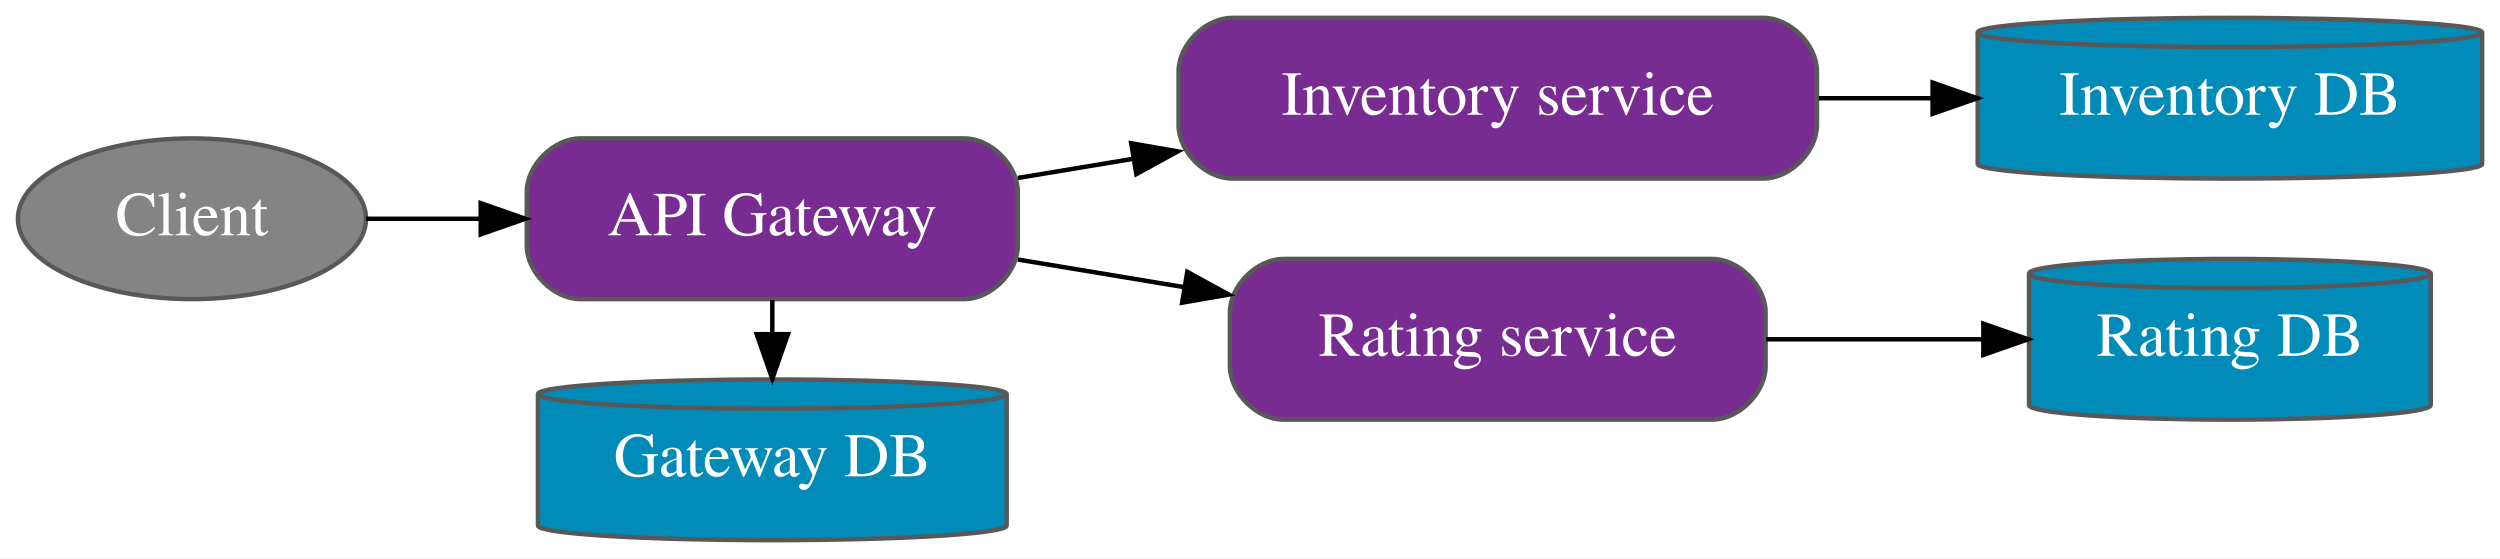
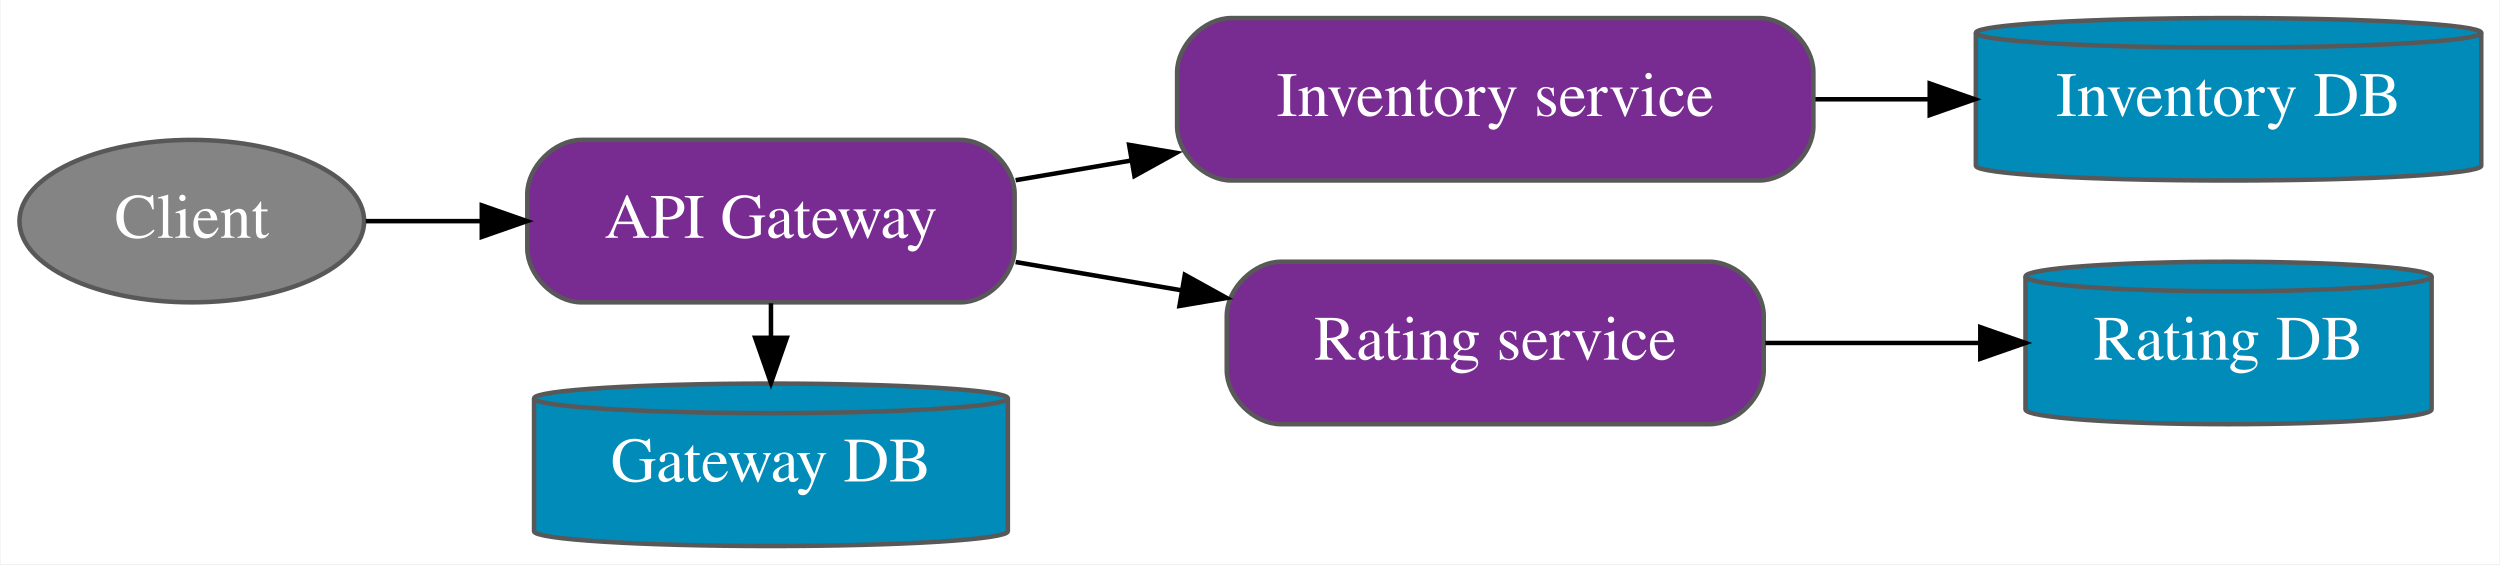
- <svg xmlns="http://www.w3.org/2000/svg" width="560pt" height="125pt" viewBox="0.00 0.00 559.99 125.00">
+ <svg xmlns="http://www.w3.org/2000/svg" width="554pt" height="125pt" viewBox="0.00 0.00 553.69 125.00">
  <g id="graph0" class="graph" transform="scale(1 1) rotate(0) translate(4 121)">
-     <polygon fill="#ffffff" stroke="transparent" points="-4,4 -4,-121 555.993,-121 555.993,4 -4,4" />
+     <polygon fill="white" stroke="transparent" points="-4,4 -4,-121 549.69,-121 549.69,4 -4,4" />
    <g id="node1" class="node">
-       <ellipse fill="#848484" stroke="#585858" cx="38.996" cy="-72" rx="38.993" ry="18" />
-       <text text-anchor="middle" x="38.996" y="-68.3" font-family="Times,serif" font-size="14.00" fill="#ffffff">Client</text>
+       <ellipse fill="#848484" stroke="#585858" cx="38.35" cy="-72" rx="38.19" ry="18" />
+       <text text-anchor="middle" x="38.35" y="-68.3" font-family="Times,serif" font-size="14.00" fill="white">Client</text>
    </g>
    <g id="node2" class="node">
-       <path fill="#782b90" stroke="#585858" d="M211.993,-90C211.993,-90 125.993,-90 125.993,-90 119.993,-90 113.993,-84 113.993,-78 113.993,-78 113.993,-66 113.993,-66 113.993,-60 119.993,-54 125.993,-54 125.993,-54 211.993,-54 211.993,-54 217.993,-54 223.993,-60 223.993,-66 223.993,-66 223.993,-78 223.993,-78 223.993,-84 217.993,-90 211.993,-90" />
-       <text text-anchor="middle" x="168.993" y="-68.3" font-family="Times,serif" font-size="14.00" fill="#ffffff">API Gateway</text>
+       <path fill="#782b90" stroke="#585858" d="M208.69,-90C208.69,-90 124.69,-90 124.69,-90 118.69,-90 112.69,-84 112.69,-78 112.69,-78 112.69,-66 112.69,-66 112.69,-60 118.69,-54 124.69,-54 124.69,-54 208.69,-54 208.69,-54 214.69,-54 220.69,-60 220.69,-66 220.69,-66 220.69,-78 220.69,-78 220.69,-84 214.69,-90 208.69,-90" />
+       <text text-anchor="middle" x="166.69" y="-68.3" font-family="Times,serif" font-size="14.00" fill="white">API Gateway</text>
    </g>
    <g id="edge1" class="edge">
-       <path fill="none" stroke="#000000" d="M78,-72C86.063,-72 94.765,-72 103.479,-72" />
-       <polygon fill="#000000" stroke="#000000" points="103.677,-75.5 113.677,-72 103.677,-68.5 103.677,-75.5" />
+       <path fill="none" stroke="black" d="M76.91,-72C84.96,-72 93.68,-72 102.41,-72" />
+       <polygon fill="black" stroke="black" points="102.61,-75.5 112.61,-72 102.61,-68.5 102.61,-75.5" />
    </g>
    <g id="node3" class="node">
-       <path fill="#782b90" stroke="#585858" d="M390.993,-117C390.993,-117 271.993,-117 271.993,-117 265.993,-117 259.993,-111 259.993,-105 259.993,-105 259.993,-93 259.993,-93 259.993,-87 265.993,-81 271.993,-81 271.993,-81 390.993,-81 390.993,-81 396.993,-81 402.993,-87 402.993,-93 402.993,-93 402.993,-105 402.993,-105 402.993,-111 396.993,-117 390.993,-117" />
-       <text text-anchor="middle" x="331.493" y="-95.3" font-family="Times,serif" font-size="14.00" fill="#ffffff">Inventory service</text>
+       <path fill="#782b90" stroke="#585858" d="M385.69,-117C385.69,-117 268.69,-117 268.69,-117 262.69,-117 256.69,-111 256.69,-105 256.69,-105 256.69,-93 256.69,-93 256.69,-87 262.69,-81 268.69,-81 268.69,-81 385.69,-81 385.69,-81 391.69,-81 397.69,-87 397.69,-93 397.69,-93 397.69,-105 397.69,-105 397.69,-111 391.69,-117 385.69,-117" />
+       <text text-anchor="middle" x="327.19" y="-95.3" font-family="Times,serif" font-size="14.00" fill="white">Inventory service</text>
    </g>
    <g id="edge4" class="edge">
-       <path fill="none" stroke="#000000" d="M224.008,-81.141C232.37,-82.53 241.148,-83.989 249.931,-85.448" />
-       <polygon fill="#000000" stroke="#000000" points="249.388,-88.906 259.827,-87.092 250.536,-82.001 249.388,-88.906" />
+       <path fill="none" stroke="black" d="M220.91,-81.07C229.12,-82.46 237.75,-83.93 246.39,-85.41" />
+       <polygon fill="black" stroke="black" points="246.06,-88.9 256.51,-87.13 247.24,-82 246.06,-88.9" />
    </g>
    <g id="node4" class="node">
-       <path fill="#782b90" stroke="#585858" d="M379.493,-63C379.493,-63 283.493,-63 283.493,-63 277.493,-63 271.493,-57 271.493,-51 271.493,-51 271.493,-39 271.493,-39 271.493,-33 277.493,-27 283.493,-27 283.493,-27 379.493,-27 379.493,-27 385.493,-27 391.493,-33 391.493,-39 391.493,-39 391.493,-51 391.493,-51 391.493,-57 385.493,-63 379.493,-63" />
-       <text text-anchor="middle" x="331.493" y="-41.3" font-family="Times,serif" font-size="14.00" fill="#ffffff">Rating service</text>
+       <path fill="#782b90" stroke="#585858" d="M374.69,-63C374.69,-63 279.69,-63 279.69,-63 273.69,-63 267.69,-57 267.69,-51 267.69,-51 267.69,-39 267.69,-39 267.69,-33 273.69,-27 279.69,-27 279.69,-27 374.69,-27 374.69,-27 380.69,-27 386.69,-33 386.69,-39 386.69,-39 386.69,-51 386.69,-51 386.69,-57 380.69,-63 374.69,-63" />
+       <text text-anchor="middle" x="327.19" y="-41.3" font-family="Times,serif" font-size="14.00" fill="white">Rating service</text>
    </g>
    <g id="edge3" class="edge">
-       <path fill="none" stroke="#000000" d="M224.008,-62.859C235.996,-60.867 248.837,-58.734 261.323,-56.659" />
-       <polygon fill="#000000" stroke="#000000" points="261.946,-60.104 271.237,-55.012 260.798,-53.198 261.946,-60.104" />
+       <path fill="none" stroke="black" d="M220.91,-62.93C232.65,-60.94 245.24,-58.79 257.48,-56.7" />
+       <polygon fill="black" stroke="black" points="258.4,-60.1 267.67,-54.97 257.22,-53.2 258.4,-60.1" />
    </g>
    <g id="node5" class="node">
-       <path fill="#008bb9" stroke="#585858" d="M221.493,-32.727C221.493,-34.533 197.962,-36 168.993,-36 140.024,-36 116.493,-34.533 116.493,-32.727 116.493,-32.727 116.493,-3.273 116.493,-3.273 116.493,-1.467 140.024,0 168.993,0 197.962,0 221.493,-1.467 221.493,-3.273 221.493,-3.273 221.493,-32.727 221.493,-32.727" />
-       <path fill="none" stroke="#585858" d="M221.493,-32.727C221.493,-30.921 197.962,-29.454 168.993,-29.454 140.024,-29.454 116.493,-30.921 116.493,-32.727" />
-       <text text-anchor="middle" x="168.993" y="-14.3" font-family="Times,serif" font-size="14.00" fill="#ffffff">Gateway DB</text>
+       <path fill="#008bb9" stroke="#585858" d="M219.19,-32.73C219.19,-34.53 195.66,-36 166.69,-36 137.72,-36 114.19,-34.53 114.19,-32.73 114.19,-32.73 114.19,-3.27 114.19,-3.27 114.19,-1.47 137.72,0 166.69,0 195.66,0 219.19,-1.47 219.19,-3.27 219.19,-3.27 219.19,-32.73 219.19,-32.73" />
+       <path fill="none" stroke="#585858" d="M219.19,-32.73C219.19,-30.92 195.66,-29.45 166.69,-29.45 137.72,-29.45 114.19,-30.92 114.19,-32.73" />
+       <text text-anchor="middle" x="166.69" y="-14.3" font-family="Times,serif" font-size="14.00" fill="white">Gateway DB</text>
    </g>
    <g id="edge2" class="edge">
-       <path fill="none" stroke="#000000" d="M168.993,-53.79C168.993,-51.308 168.993,-48.826 168.993,-46.344" />
-       <polygon fill="#000000" stroke="#000000" points="172.493,-46.141 168.993,-36.141 165.493,-46.141 172.493,-46.141" />
+       <path fill="none" stroke="black" d="M166.69,-53.79C166.69,-51.31 166.69,-48.83 166.69,-46.34" />
+       <polygon fill="black" stroke="black" points="170.19,-46.14 166.69,-36.14 163.19,-46.14 170.19,-46.14" />
    </g>
    <g id="node6" class="node">
-       <path fill="#008bb9" stroke="#585858" d="M551.993,-113.727C551.993,-115.533 526.669,-117 495.493,-117 464.317,-117 438.993,-115.533 438.993,-113.727 438.993,-113.727 438.993,-84.273 438.993,-84.273 438.993,-82.467 464.317,-81 495.493,-81 526.669,-81 551.993,-82.467 551.993,-84.273 551.993,-84.273 551.993,-113.727 551.993,-113.727" />
-       <path fill="none" stroke="#585858" d="M551.993,-113.727C551.993,-111.921 526.669,-110.454 495.493,-110.454 464.317,-110.454 438.993,-111.921 438.993,-113.727" />
-       <text text-anchor="middle" x="495.493" y="-95.3" font-family="Times,serif" font-size="14.00" fill="#ffffff">Inventory DB</text>
+       <path fill="#008bb9" stroke="#585858" d="M545.69,-113.73C545.69,-115.53 520.59,-117 489.69,-117 458.79,-117 433.69,-115.53 433.69,-113.73 433.69,-113.73 433.69,-84.27 433.69,-84.27 433.69,-82.47 458.79,-81 489.69,-81 520.59,-81 545.69,-82.47 545.69,-84.27 545.69,-84.27 545.69,-113.73 545.69,-113.73" />
+       <path fill="none" stroke="#585858" d="M545.69,-113.73C545.69,-111.92 520.59,-110.45 489.69,-110.45 458.79,-110.45 433.69,-111.92 433.69,-113.73" />
+       <text text-anchor="middle" x="489.69" y="-95.3" font-family="Times,serif" font-size="14.00" fill="white">Inventory DB</text>
    </g>
    <g id="edge5" class="edge">
-       <path fill="none" stroke="#000000" d="M403.426,-99C411.87,-99 420.458,-99 428.825,-99" />
-       <polygon fill="#000000" stroke="#000000" points="428.898,-102.5 438.897,-99 428.897,-95.5 428.898,-102.5" />
+       <path fill="none" stroke="black" d="M398.12,-99C406.53,-99 415.09,-99 423.43,-99" />
+       <polygon fill="black" stroke="black" points="423.47,-102.5 433.47,-99 423.47,-95.5 423.47,-102.5" />
    </g>
    <g id="node7" class="node">
-       <path fill="#008bb9" stroke="#585858" d="M540.493,-59.727C540.493,-61.533 520.323,-63 495.493,-63 470.663,-63 450.493,-61.533 450.493,-59.727 450.493,-59.727 450.493,-30.273 450.493,-30.273 450.493,-28.467 470.663,-27 495.493,-27 520.323,-27 540.493,-28.467 540.493,-30.273 540.493,-30.273 540.493,-59.727 540.493,-59.727" />
-       <path fill="none" stroke="#585858" d="M540.493,-59.727C540.493,-57.921 520.323,-56.455 495.493,-56.455 470.663,-56.455 450.493,-57.921 450.493,-59.727" />
-       <text text-anchor="middle" x="495.493" y="-41.3" font-family="Times,serif" font-size="14.00" fill="#ffffff">Rating DB</text>
+       <path fill="#008bb9" stroke="#585858" d="M534.69,-59.73C534.69,-61.53 514.52,-63 489.69,-63 464.86,-63 444.69,-61.53 444.69,-59.73 444.69,-59.73 444.69,-30.27 444.69,-30.27 444.69,-28.47 464.86,-27 489.69,-27 514.52,-27 534.69,-28.47 534.69,-30.27 534.69,-30.27 534.69,-59.73 534.69,-59.73" />
+       <path fill="none" stroke="#585858" d="M534.69,-59.73C534.69,-57.92 514.52,-56.45 489.69,-56.45 464.86,-56.45 444.69,-57.92 444.69,-59.73" />
+       <text text-anchor="middle" x="489.69" y="-41.3" font-family="Times,serif" font-size="14.00" fill="white">Rating DB</text>
    </g>
    <g id="edge6" class="edge">
-       <path fill="none" stroke="#000000" d="M391.629,-45C407.527,-45 424.608,-45 440.234,-45" />
-       <polygon fill="#000000" stroke="#000000" points="440.266,-48.5 450.266,-45 440.266,-41.5 440.266,-48.5" />
+       <path fill="none" stroke="black" d="M387.05,-45C402.53,-45 419.16,-45 434.39,-45" />
+       <polygon fill="black" stroke="black" points="434.68,-48.5 444.68,-45 434.68,-41.5 434.68,-48.5" />
    </g>
  </g>
</svg>
